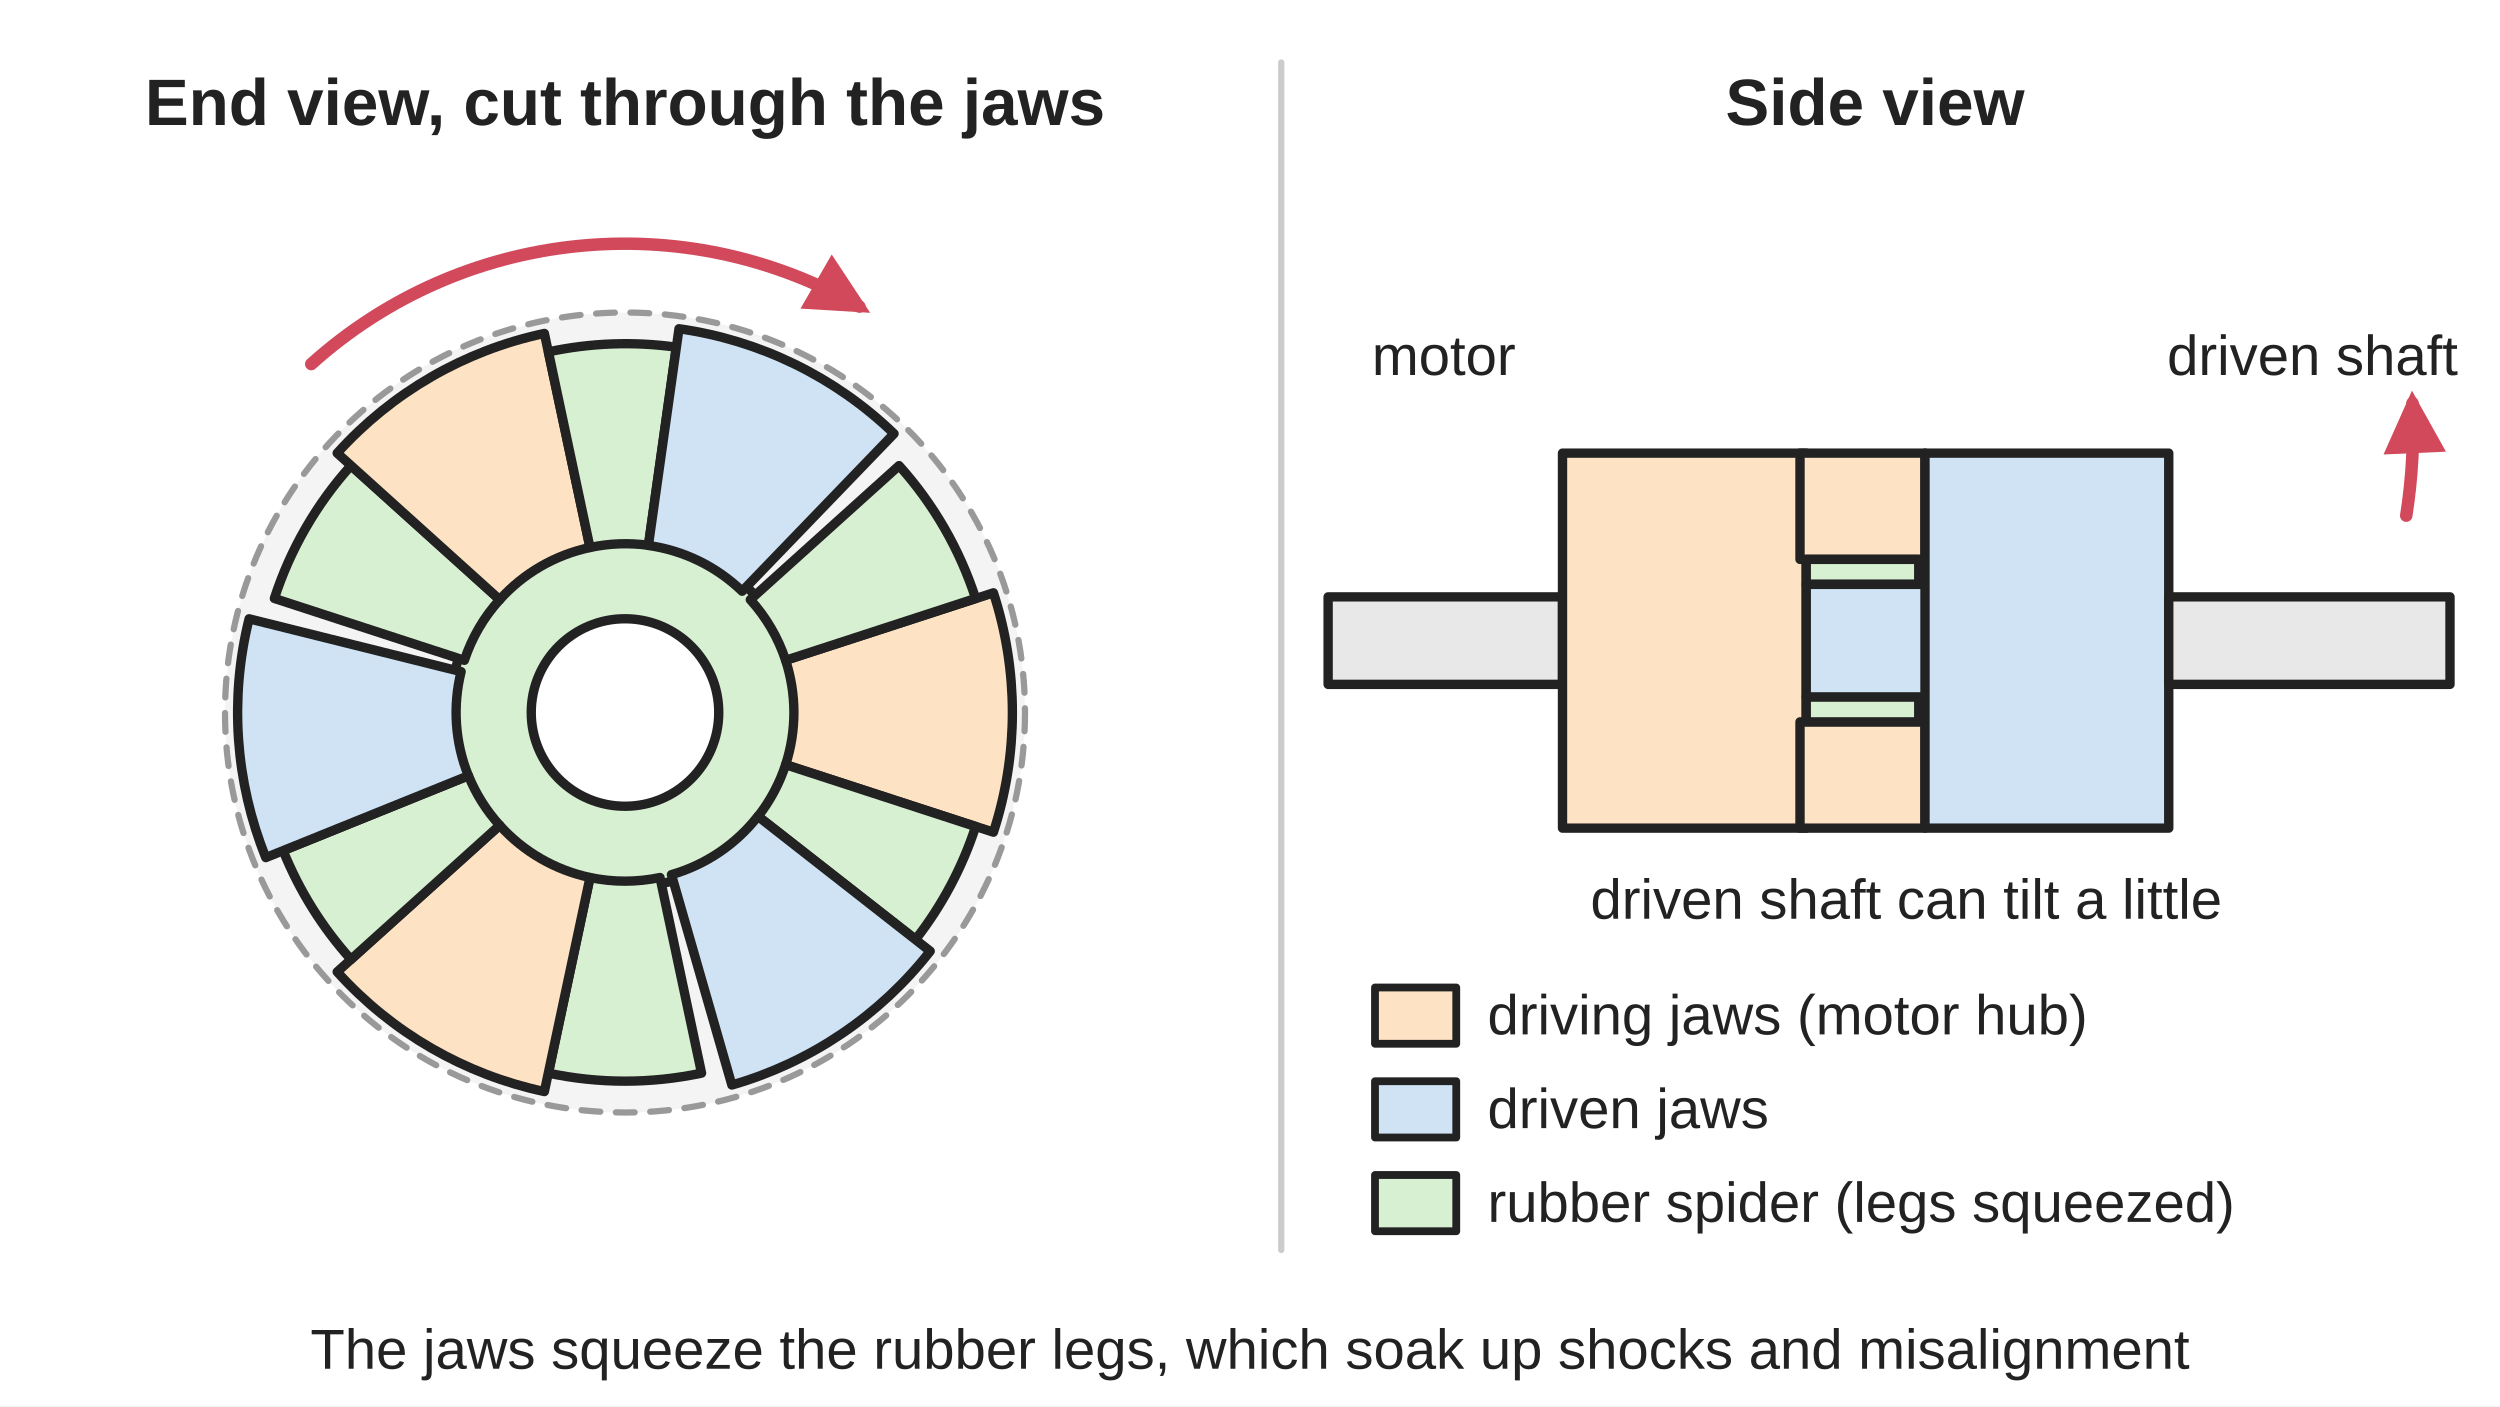
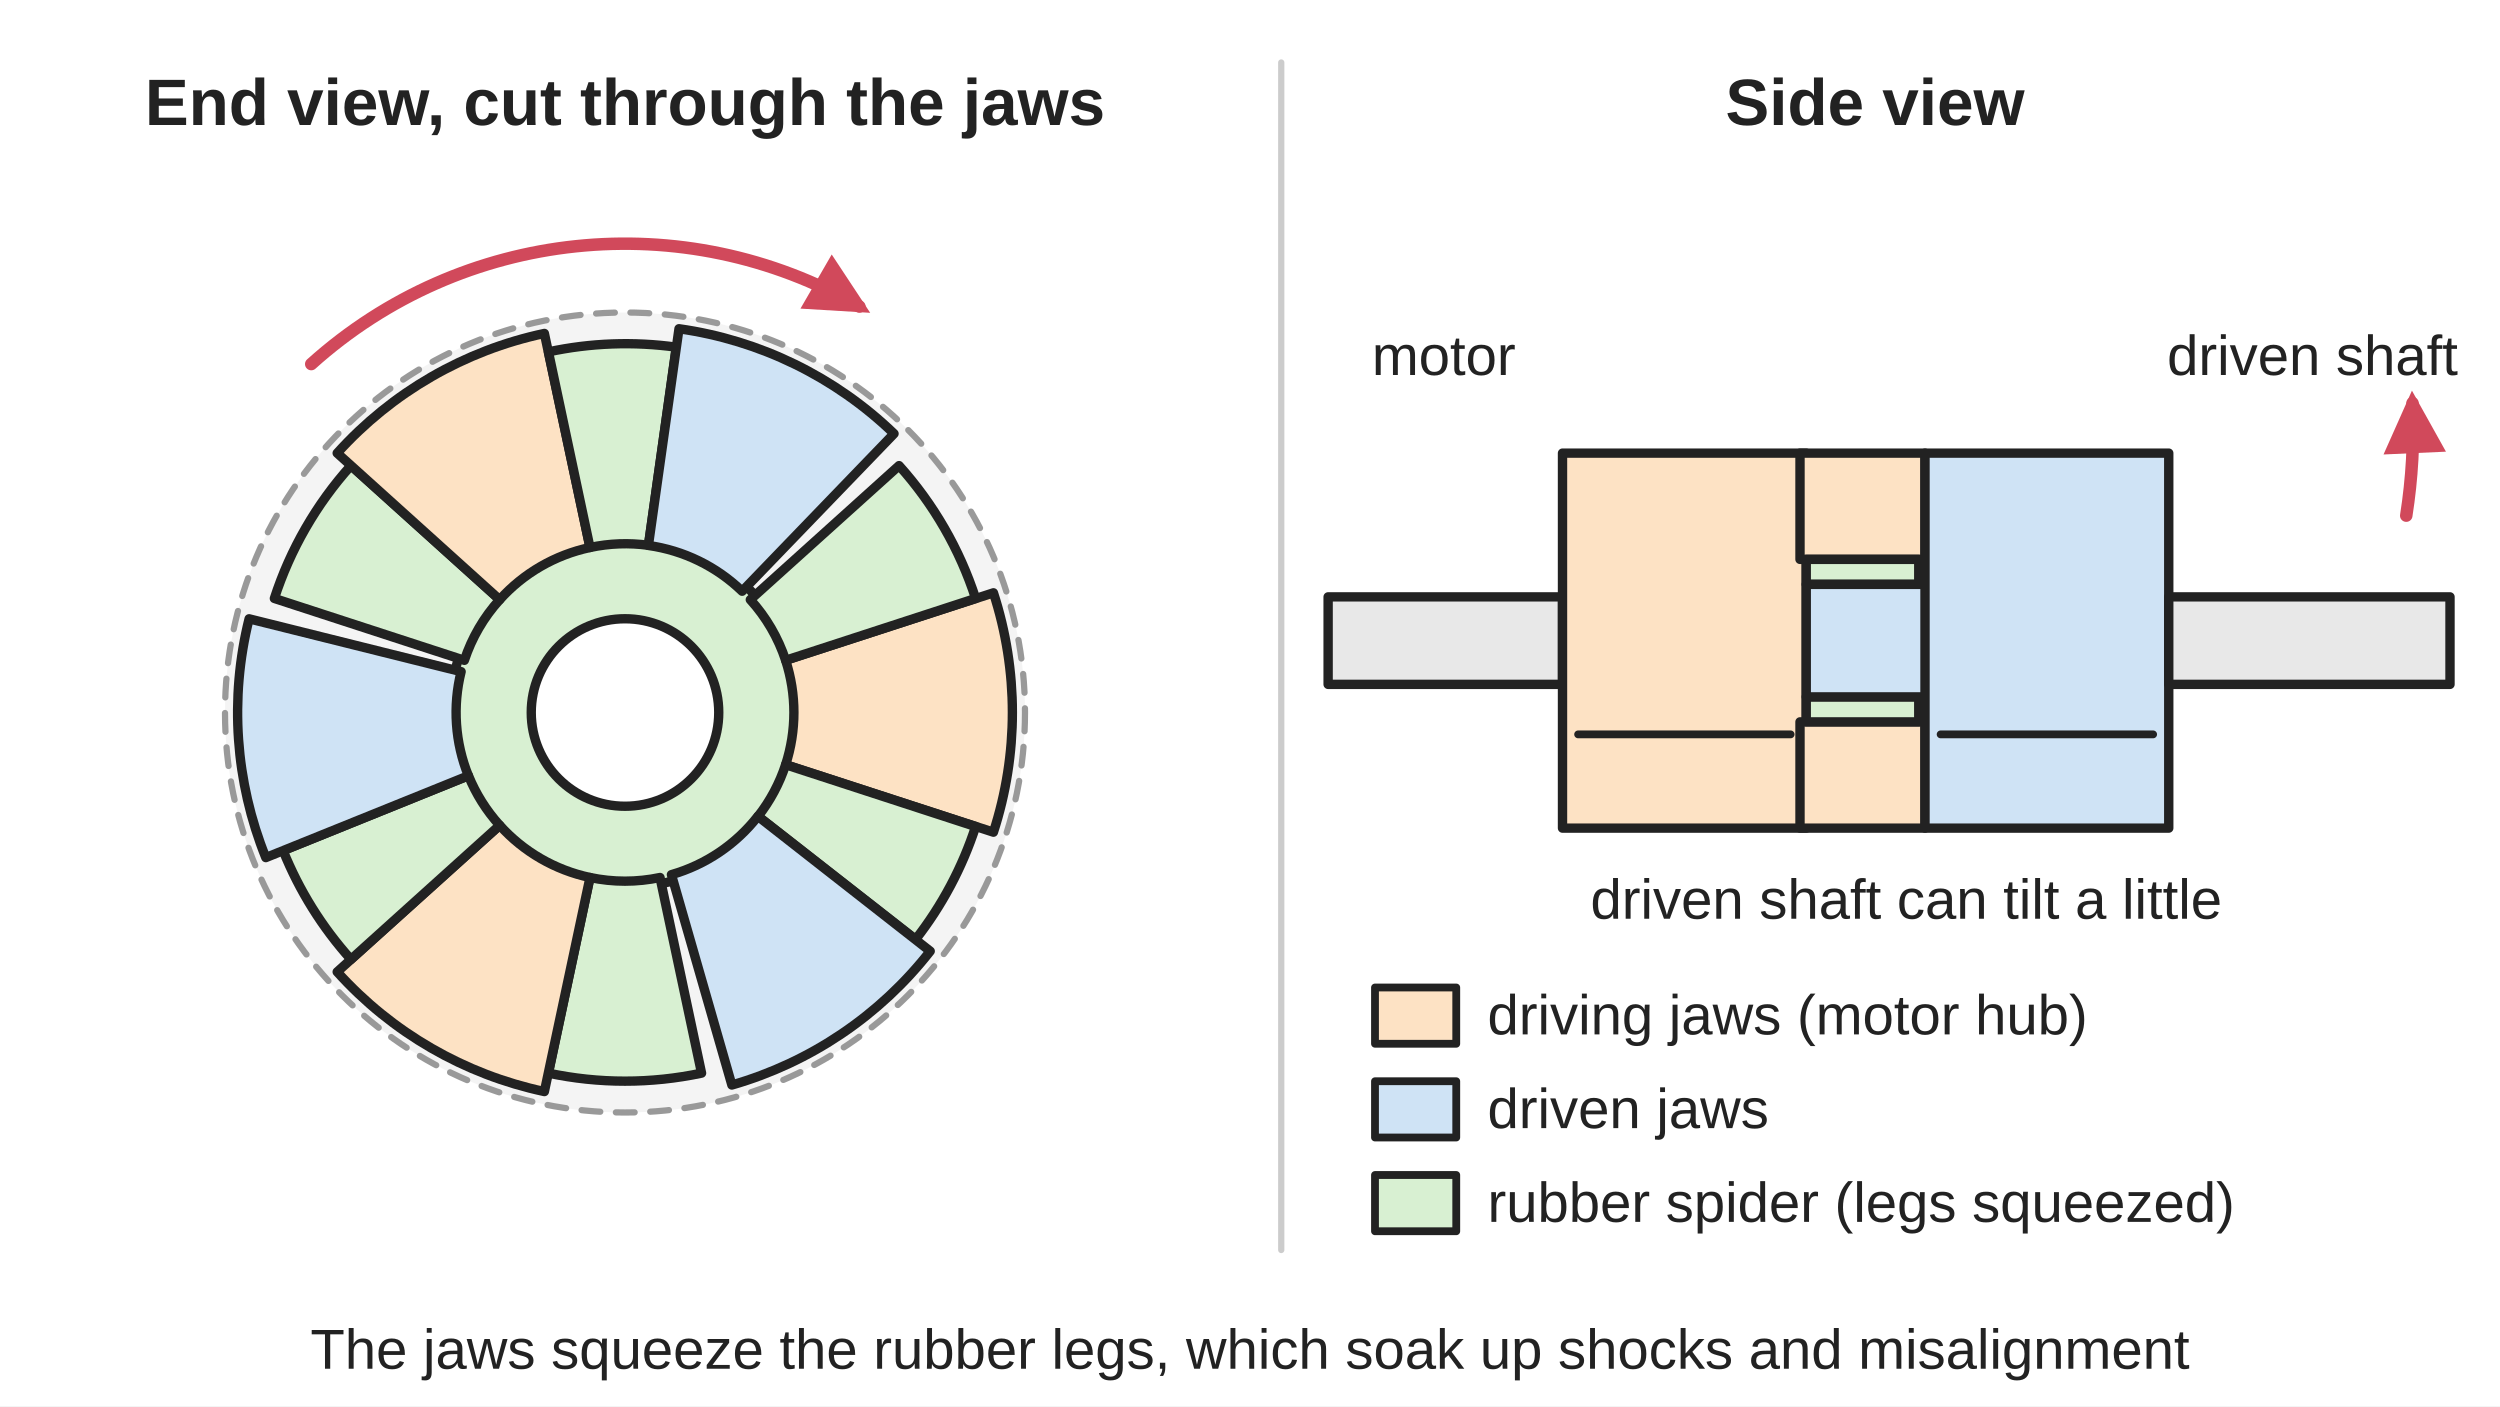
<svg xmlns="http://www.w3.org/2000/svg" viewBox="0 0 800 450" width="800" height="450" role="img">
  <rect width="800" height="450" fill="#ffffff" />
  <defs>
    <marker id="ah" viewBox="0 0 10 10" refX="8" refY="5" markerWidth="5" markerHeight="5" orient="auto-start-reverse">
      <path d="M0,0 L10,5 L0,10 z" fill="#d1495b" />
    </marker>
    <pattern id="hatch" width="10" height="10" patternUnits="userSpaceOnUse" patternTransform="rotate(45)">
      <line x1="0" y1="0" x2="0" y2="10" stroke="#222" stroke-width="2" />
    </pattern>
  </defs>
  <g stroke="#222" stroke-width="3" stroke-linejoin="round" stroke-linecap="round">
    <line x1="410" y1="20" x2="410" y2="400" stroke="#cccccc" stroke-width="2" />
    <circle cx="200" cy="228" r="128" fill="#f4f4f4" stroke="#999999" stroke-dasharray="6 5" stroke-width="2" />
    <g>
      <circle cx="200" cy="228" r="56" fill="#d8f0d2" />
      <circle cx="200" cy="228" r="30" fill="#ffffff" />
      <path d="M251.4,211.3 L317.9,189.7 A124,124 0 0 1 317.9,266.3 L251.4,244.7 A54,54 0 0 0 251.4,211.3 Z" fill="#fde2c4" />
      <path d="M211.2,280.8 L224.5,343.4 A118,118 0 0 1 175.5,343.4 L188.8,280.8 A54,54 0 0 0 211.2,280.8 Z" fill="#d8f0d2" />
      <path d="M251.4,244.7 L312.2,264.5 A118,118 0 0 1 293,300.6 L242.6,261.2 A54,54 0 0 0 251.4,244.7 Z" fill="#d8f0d2" />
      <path d="M188.8,280.8 L174.2,349.3 A124,124 0 0 1 107.9,311 L159.9,264.1 A54,54 0 0 0 188.8,280.8 Z" fill="#fde2c4" />
      <path d="M148.6,211.3 L87.8,191.5 A118,118 0 0 1 112.3,149 L159.9,191.9 A54,54 0 0 0 148.6,211.3 Z" fill="#d8f0d2" />
      <path d="M159.9,264.1 L112.3,307 A118,118 0 0 1 90.6,272.2 L149.9,248.2 A54,54 0 0 0 159.9,264.1 Z" fill="#d8f0d2" />
      <path d="M159.9,191.9 L107.9,145 A124,124 0 0 1 174.2,106.7 L188.8,175.2 A54,54 0 0 0 159.9,191.9 Z" fill="#fde2c4" />
      <path d="M240.1,191.9 L287.7,149 A118,118 0 0 1 312.2,191.5 L251.4,211.3 A54,54 0 0 0 240.1,191.9 Z" fill="#d8f0d2" />
      <path d="M188.8,175.2 L175.5,112.6 A118,118 0 0 1 216.4,111.1 L207.5,174.5 A54,54 0 0 0 188.8,175.2 Z" fill="#d8f0d2" />
      <g transform="rotate(-4 200 228)">
        <path d="M240.1,264.1 L292.1,311 A124,124 0 0 1 225.8,349.3 L211.2,280.8 A54,54 0 0 0 240.1,264.1 Z" fill="#cfe3f5" />
        <path d="M148.6,244.7 L82.1,266.3 A124,124 0 0 1 82.1,189.7 L148.6,211.3 A54,54 0 0 0 148.6,244.7 Z" fill="#cfe3f5" />
        <path d="M211.2,175.2 L225.8,106.7 A124,124 0 0 1 292.1,145 L240.1,191.9 A54,54 0 0 0 211.2,175.2 Z" fill="#cfe3f5" />
      </g>
    </g>
    <path d="M99.6,116.5 A150,150 0 0 1 275,98.1" fill="none" stroke="#d1495b" stroke-width="4" marker-end="url(#ah)" />
    <rect x="425" y="191" width="75" height="28" fill="#e8e8e8" />
    <rect x="500" y="145" width="78" height="120" fill="#fde2c4" />
    <rect x="576" y="145" width="40" height="34" fill="#fde2c4" />
    <rect x="576" y="231" width="40" height="34" fill="#fde2c4" />
    <rect x="578" y="179" width="36" height="8" fill="#d8f0d2" />
    <rect x="578" y="223" width="36" height="8" fill="#d8f0d2" />
-     <line x1="505" x2="573" y1="145" y2="145" stroke-width="2.5" opacity="0" />
-     <line x1="505" x2="573" y1="145" y2="145" stroke-width="2.5" opacity="0" />
-     <line x1="505" x2="573" y1="145" y2="145" stroke-width="2.5" opacity="0" />
+     <line x1="505" x2="573" y1="145" y2="145" stroke="#222" stroke-width="2.5" />
+     <line x1="505" x2="573" y1="235" y2="235" stroke="#222" stroke-width="2.5" />
+     <line x1="505" x2="573" y1="145" y2="145" stroke="#222" stroke-width="2.5" opacity="0" />
    <g>
      <rect x="578" y="187" width="40" height="36" fill="#cfe3f5" />
      <rect x="616" y="145" width="78" height="120" fill="#cfe3f5" />
      <rect x="694" y="191" width="90" height="28" fill="#e8e8e8" />
-       <line x1="621" x2="689" y1="145" y2="145" stroke-width="2.5" opacity="0" />
-       <line x1="621" x2="689" y1="145" y2="145" stroke-width="2.5" opacity="0" />
-       <line x1="621" x2="689" y1="145" y2="145" stroke-width="2.5" opacity="0" />
+       <line x1="621" x2="689" y1="145" y2="145" stroke="#222" stroke-width="2.5" />
+       <line x1="621" x2="689" y1="235" y2="235" stroke="#222" stroke-width="2.5" />
+       <line x1="621" x2="689" y1="145" y2="145" stroke="#222" stroke-width="2.5" opacity="0" />
    </g>
    <path d="M770,165 A180,180 0 0 0 772,129" fill="none" stroke="#d1495b" stroke-width="4" marker-end="url(#ah)" />
    <rect x="440" y="316" width="26" height="18" fill="#fde2c4" stroke-width="2.5" />
    <rect x="440" y="346" width="26" height="18" fill="#cfe3f5" stroke-width="2.5" />
    <rect x="440" y="376" width="26" height="18" fill="#d8f0d2" stroke-width="2.5" />
  </g>
  <g font-family="Arial, Helvetica, sans-serif" font-size="18" fill="#222" text-anchor="middle">
    <text x="200" y="40" font-size="21" font-weight="bold">End view, cut through the jaws</text>
    <text x="600" y="40" font-size="21" font-weight="bold">Side view</text>
    <text x="462" y="120">motor</text>
    <text x="740" y="120">driven shaft</text>
    <text x="610" y="294">driven shaft can tilt a little</text>
    <g text-anchor="start">
      <text x="476" y="331">driving jaws (motor hub)</text>
      <text x="476" y="361">driven jaws</text>
      <text x="476" y="391">rubber spider (legs squeezed)</text>
    </g>
    <text x="400" y="438">The jaws squeeze the rubber legs, which soak up shocks and misalignment</text>
  </g>
</svg>
